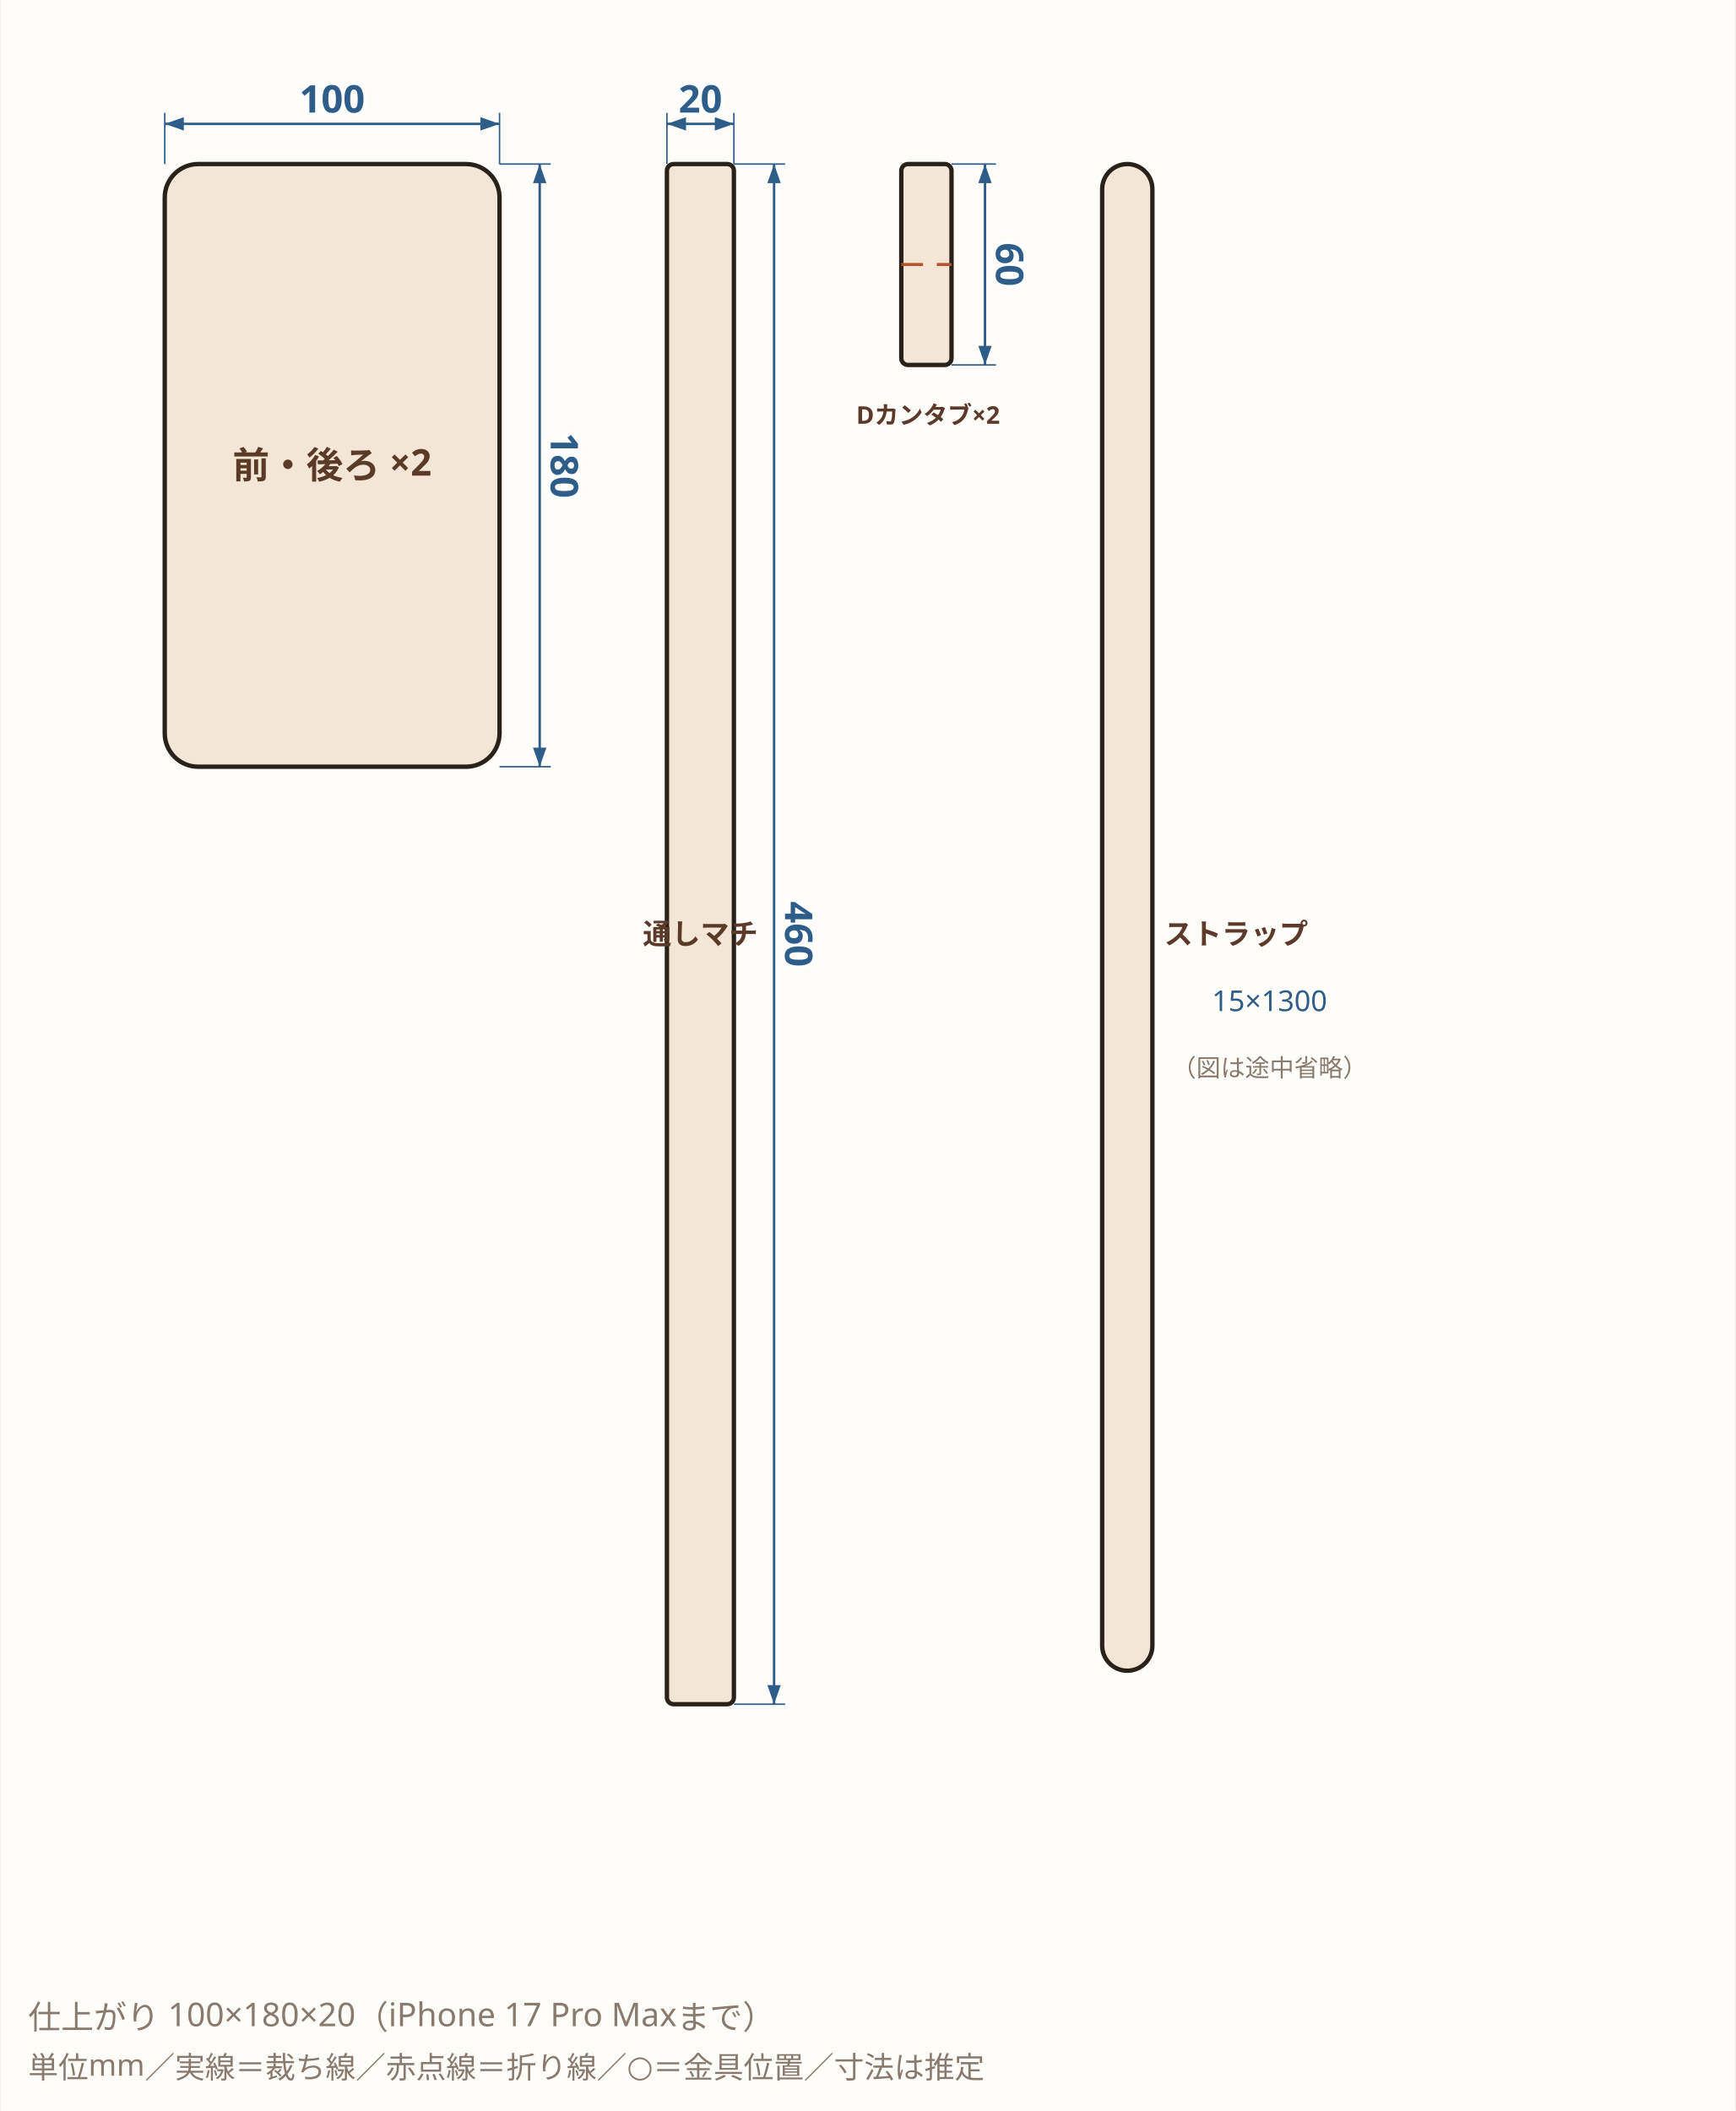
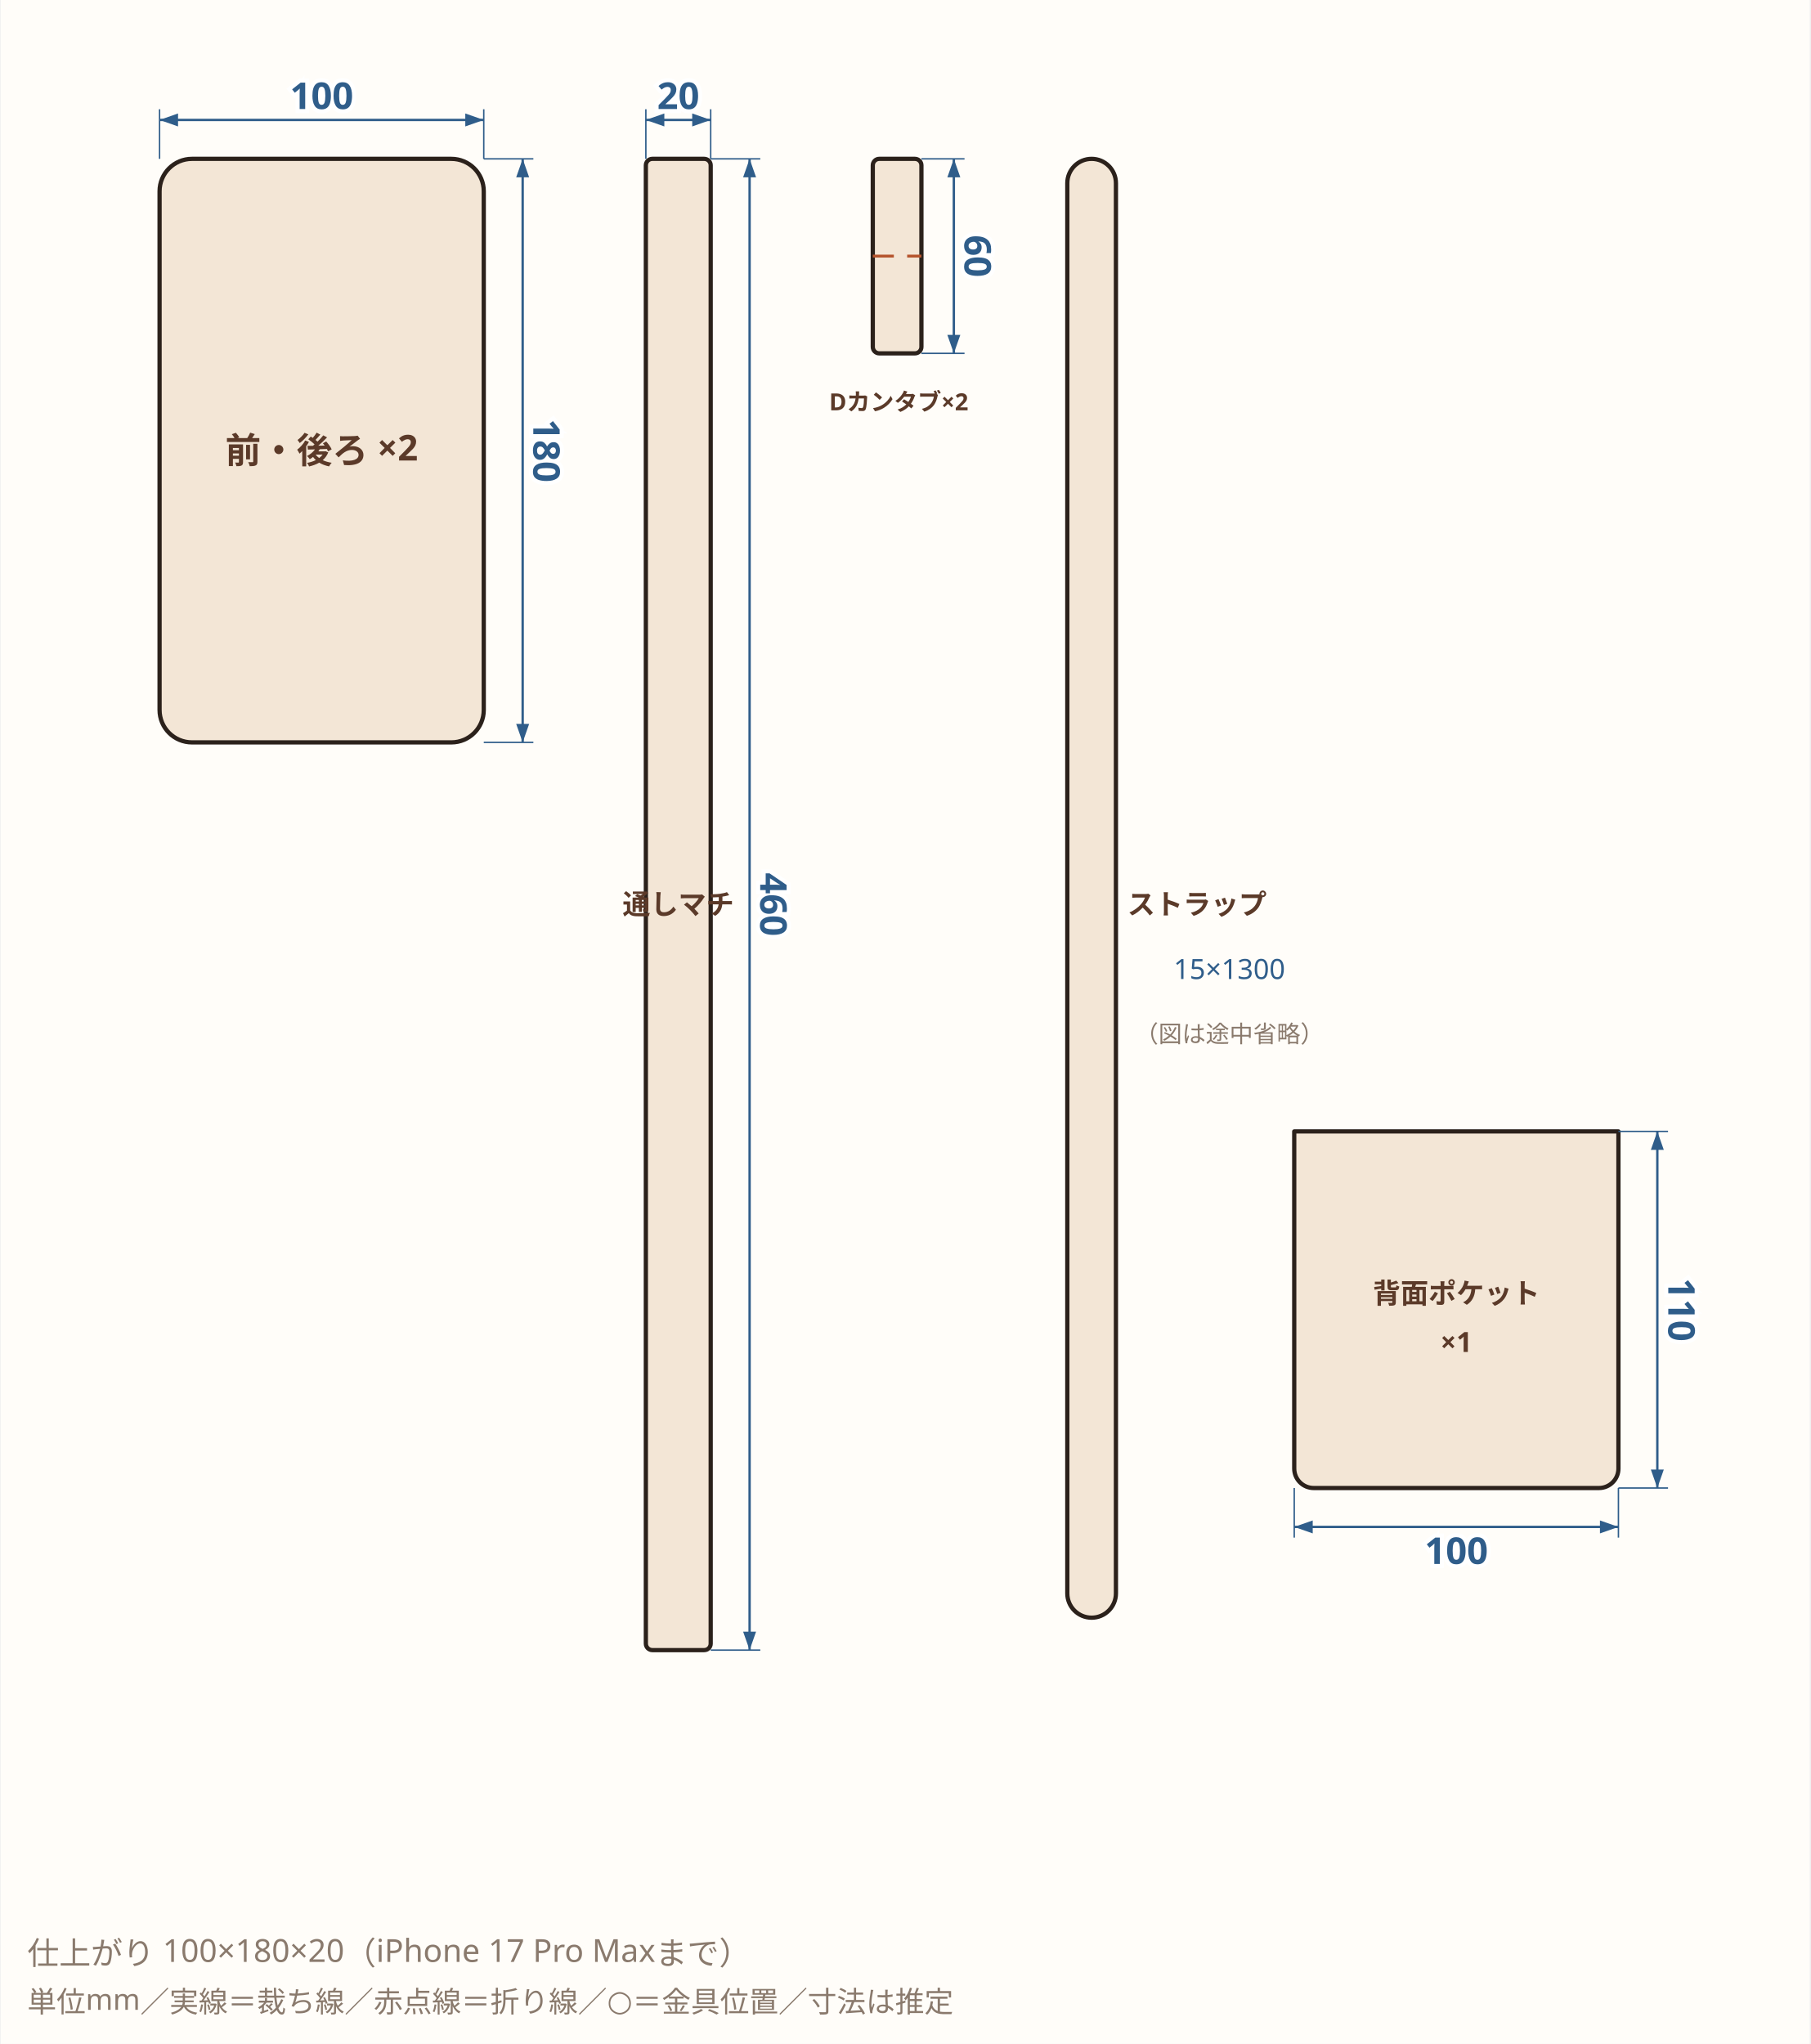
- <svg xmlns="http://www.w3.org/2000/svg" viewBox="-49.0 -49.0 518.0 630.5" width="518" height="630">
-   <rect x="-49.0" y="-49.0" width="518.0" height="630.467" fill="#fffdf9" />
+ <svg xmlns="http://www.w3.org/2000/svg" viewBox="-49.0 -49.0 558.0 630.5" width="558" height="630">
+   <rect x="-49.0" y="-49.0" width="558.0" height="630.467" fill="#fffdf9" />
  <path d="M10,0 L90,0 A10,10 0 0 1 100,10 L100,170 A10,10 0 0 1 90,180 L10,180 A10,10 0 0 1 0,170 L0,10 A10,10 0 0 1 10,0 Z" fill="#f3e6d6" stroke="#2b211b" stroke-width="1.31" stroke-linejoin="round" />
  <text x="50.0" y="90.0" font-size="11.0" fill="#5b3a29" text-anchor="middle" dominant-baseline="middle" font-weight="700" font-family="sans-serif">前・後ろ ×2</text>
  <line x1="0.0" y1="0.0" x2="0.0" y2="-15.3" stroke="#2f5d8a" stroke-width="0.44" />
  <line x1="100.0" y1="0.0" x2="100.0" y2="-15.3" stroke="#2f5d8a" stroke-width="0.44" />
  <line x1="0.0" y1="-12.0" x2="100.0" y2="-12.0" stroke="#2f5d8a" stroke-width="0.73" />
  <path d="M0.0,-12.0 L5.7,-10.0 L5.7,-14.0 Z" fill="#2f5d8a" />
  <path d="M100.0,-12.0 L94.3,-10.0 L94.3,-14.0 Z" fill="#2f5d8a" />
  <text x="50.0" y="-19.4" font-size="11.4" fill="#2f5d8a" text-anchor="middle" dominant-baseline="middle" font-family="sans-serif" font-weight="700" transform="rotate(0.0 50.0 -19.4)" paint-order="stroke" stroke="#fff" stroke-width="2.5">100</text>
  <line x1="100.0" y1="0.0" x2="115.3" y2="0.0" stroke="#2f5d8a" stroke-width="0.44" />
  <line x1="100.0" y1="180.0" x2="115.3" y2="180.0" stroke="#2f5d8a" stroke-width="0.44" />
  <line x1="112.0" y1="0.0" x2="112.0" y2="180.0" stroke="#2f5d8a" stroke-width="0.73" />
  <path d="M112.0,0.0 L110.0,5.7 L114.0,5.7 Z" fill="#2f5d8a" />
  <path d="M112.0,180.0 L110.0,174.3 L114.0,174.3 Z" fill="#2f5d8a" />
  <text x="119.3" y="90.0" font-size="11.4" fill="#2f5d8a" text-anchor="middle" dominant-baseline="middle" font-family="sans-serif" font-weight="700" transform="rotate(90.0 119.3 90.0)" paint-order="stroke" stroke="#fff" stroke-width="2.5">180</text>
  <path d="M152,0 L168,0 A2,2 0 0 1 170,2 L170,458 A2,2 0 0 1 168,460 L152,460 A2,2 0 0 1 150,458 L150,2 A2,2 0 0 1 152,0 Z" fill="#f3e6d6" stroke="#2b211b" stroke-width="1.31" stroke-linejoin="round" />
  <text x="160.0" y="230.0" font-size="8.6" fill="#5b3a29" text-anchor="middle" dominant-baseline="middle" font-weight="700" font-family="sans-serif">通しマチ</text>
  <line x1="150.0" y1="0.0" x2="150.0" y2="-15.3" stroke="#2f5d8a" stroke-width="0.44" />
  <line x1="170.0" y1="0.0" x2="170.0" y2="-15.3" stroke="#2f5d8a" stroke-width="0.44" />
  <line x1="150.0" y1="-12.0" x2="170.0" y2="-12.0" stroke="#2f5d8a" stroke-width="0.73" />
  <path d="M150.0,-12.0 L155.7,-10.0 L155.7,-14.0 Z" fill="#2f5d8a" />
  <path d="M170.0,-12.0 L164.3,-10.0 L164.3,-14.0 Z" fill="#2f5d8a" />
  <text x="160.0" y="-19.4" font-size="11.4" fill="#2f5d8a" text-anchor="middle" dominant-baseline="middle" font-family="sans-serif" font-weight="700" transform="rotate(0.0 160.0 -19.4)" paint-order="stroke" stroke="#fff" stroke-width="2.5">20</text>
  <line x1="170.0" y1="0.0" x2="185.3" y2="0.0" stroke="#2f5d8a" stroke-width="0.44" />
  <line x1="170.0" y1="460.0" x2="185.3" y2="460.0" stroke="#2f5d8a" stroke-width="0.44" />
  <line x1="182.0" y1="0.0" x2="182.0" y2="460.0" stroke="#2f5d8a" stroke-width="0.73" />
  <path d="M182.0,0.0 L180.0,5.7 L184.0,5.7 Z" fill="#2f5d8a" />
  <path d="M182.0,460.0 L180.0,454.3 L184.0,454.3 Z" fill="#2f5d8a" />
  <text x="189.3" y="230.0" font-size="11.4" fill="#2f5d8a" text-anchor="middle" dominant-baseline="middle" font-family="sans-serif" font-weight="700" transform="rotate(90.0 189.3 230.0)" paint-order="stroke" stroke="#fff" stroke-width="2.5">460</text>
  <path d="M222,0 L233,0 A2,2 0 0 1 235,2 L235,58 A2,2 0 0 1 233,60 L222,60 A2,2 0 0 1 220,58 L220,2 A2,2 0 0 1 222,0 Z" fill="#f3e6d6" stroke="#2b211b" stroke-width="1.31" stroke-linejoin="round" />
  <line x1="220" y1="30" x2="235" y2="30" stroke="#b5552e" stroke-width="0.90" stroke-dasharray="6.5 4.1" />
  <text x="228.0" y="75.0" font-size="7.3" fill="#5b3a29" text-anchor="middle" dominant-baseline="middle" font-weight="700" font-family="sans-serif">Dカンタブ×2</text>
  <line x1="235.0" y1="0.0" x2="248.3" y2="0.0" stroke="#2f5d8a" stroke-width="0.44" />
  <line x1="235.0" y1="60.0" x2="248.3" y2="60.0" stroke="#2f5d8a" stroke-width="0.44" />
  <line x1="245.0" y1="0.0" x2="245.0" y2="60.0" stroke="#2f5d8a" stroke-width="0.73" />
  <path d="M245.0,0.0 L243.0,5.7 L247.0,5.7 Z" fill="#2f5d8a" />
  <path d="M245.0,60.0 L243.0,54.3 L247.0,54.3 Z" fill="#2f5d8a" />
  <text x="252.3" y="30.0" font-size="11.4" fill="#2f5d8a" text-anchor="middle" dominant-baseline="middle" font-family="sans-serif" font-weight="700" transform="rotate(90.0 252.3 30.0)" paint-order="stroke" stroke="#fff" stroke-width="2.5">60</text>
  <path d="M287.5,0 L287.5,0 A7.5,7.5 0 0 1 295,7.5 L295,442.5 A7.5,7.5 0 0 1 287.5,450 L287.5,450 A7.5,7.5 0 0 1 280,442.5 L280,7.5 A7.5,7.5 0 0 1 287.5,0 Z" fill="#f3e6d6" stroke="#2b211b" stroke-width="1.31" stroke-linejoin="round" />
  <text x="320.0" y="230.0" font-size="8.6" fill="#5b3a29" text-anchor="middle" dominant-baseline="middle" font-weight="700" font-family="sans-serif">ストラップ</text>
  <text x="330.0" y="250.0" font-size="8.6" fill="#2f5d8a" text-anchor="middle" dominant-baseline="middle" font-weight="400" font-family="sans-serif">15×1300</text>
  <text x="330.0" y="270.0" font-size="7.3" fill="#8a7a6d" text-anchor="middle" dominant-baseline="middle" font-weight="400" font-family="sans-serif">（図は途中省略）</text>
+   <path d="M350,300 L450,300 L450,404 A6,6 0 0 1 444,410 L356,410 A6,6 0 0 1 350,404 L350,300 Z" fill="#f3e6d6" stroke="#2b211b" stroke-width="1.31" stroke-linejoin="round" />
+   <text x="400.0" y="350.0" font-size="8.6" fill="#5b3a29" text-anchor="middle" dominant-baseline="middle" font-weight="700" font-family="sans-serif">背面ポケット</text>
+   <text x="400.0" y="365.0" font-size="8.6" fill="#5b3a29" text-anchor="middle" dominant-baseline="middle" font-weight="700" font-family="sans-serif">×1</text>
+   <line x1="350.0" y1="410.0" x2="350.0" y2="425.3" stroke="#2f5d8a" stroke-width="0.44" />
+   <line x1="450.0" y1="410.0" x2="450.0" y2="425.3" stroke="#2f5d8a" stroke-width="0.44" />
+   <line x1="350.0" y1="422.0" x2="450.0" y2="422.0" stroke="#2f5d8a" stroke-width="0.73" />
+   <path d="M350.0,422.0 L355.7,424.0 L355.7,420.0 Z" fill="#2f5d8a" />
+   <path d="M450.0,422.0 L444.3,424.0 L444.3,420.0 Z" fill="#2f5d8a" />
+   <text x="400.0" y="429.4" font-size="11.4" fill="#2f5d8a" text-anchor="middle" dominant-baseline="middle" font-family="sans-serif" font-weight="700" transform="rotate(0.0 400.0 429.4)" paint-order="stroke" stroke="#fff" stroke-width="2.5">100</text>
+   <line x1="450.0" y1="300.0" x2="465.3" y2="300.0" stroke="#2f5d8a" stroke-width="0.44" />
+   <line x1="450.0" y1="410.0" x2="465.3" y2="410.0" stroke="#2f5d8a" stroke-width="0.44" />
+   <line x1="462.0" y1="300.0" x2="462.0" y2="410.0" stroke="#2f5d8a" stroke-width="0.73" />
+   <path d="M462.0,300.0 L460.0,305.7 L464.0,305.7 Z" fill="#2f5d8a" />
+   <path d="M462.0,410.0 L460.0,404.3 L464.0,404.3 Z" fill="#2f5d8a" />
+   <text x="469.4" y="355.0" font-size="11.4" fill="#2f5d8a" text-anchor="middle" dominant-baseline="middle" font-family="sans-serif" font-weight="700" transform="rotate(90.0 469.4 355.0)" paint-order="stroke" stroke="#fff" stroke-width="2.5">110</text>
  <text x="-40.8" y="557.0" font-size="9.8" fill="#8a7a6d" font-family="sans-serif">仕上がり 100×180×20（iPhone 17 Pro Maxまで）</text>
  <text x="-40.8" y="571.7" font-size="9.0" fill="#8a7a6d" font-family="sans-serif">単位mm／実線＝裁ち線／赤点線＝折り線／○＝金具位置／寸法は推定</text>
</svg>
